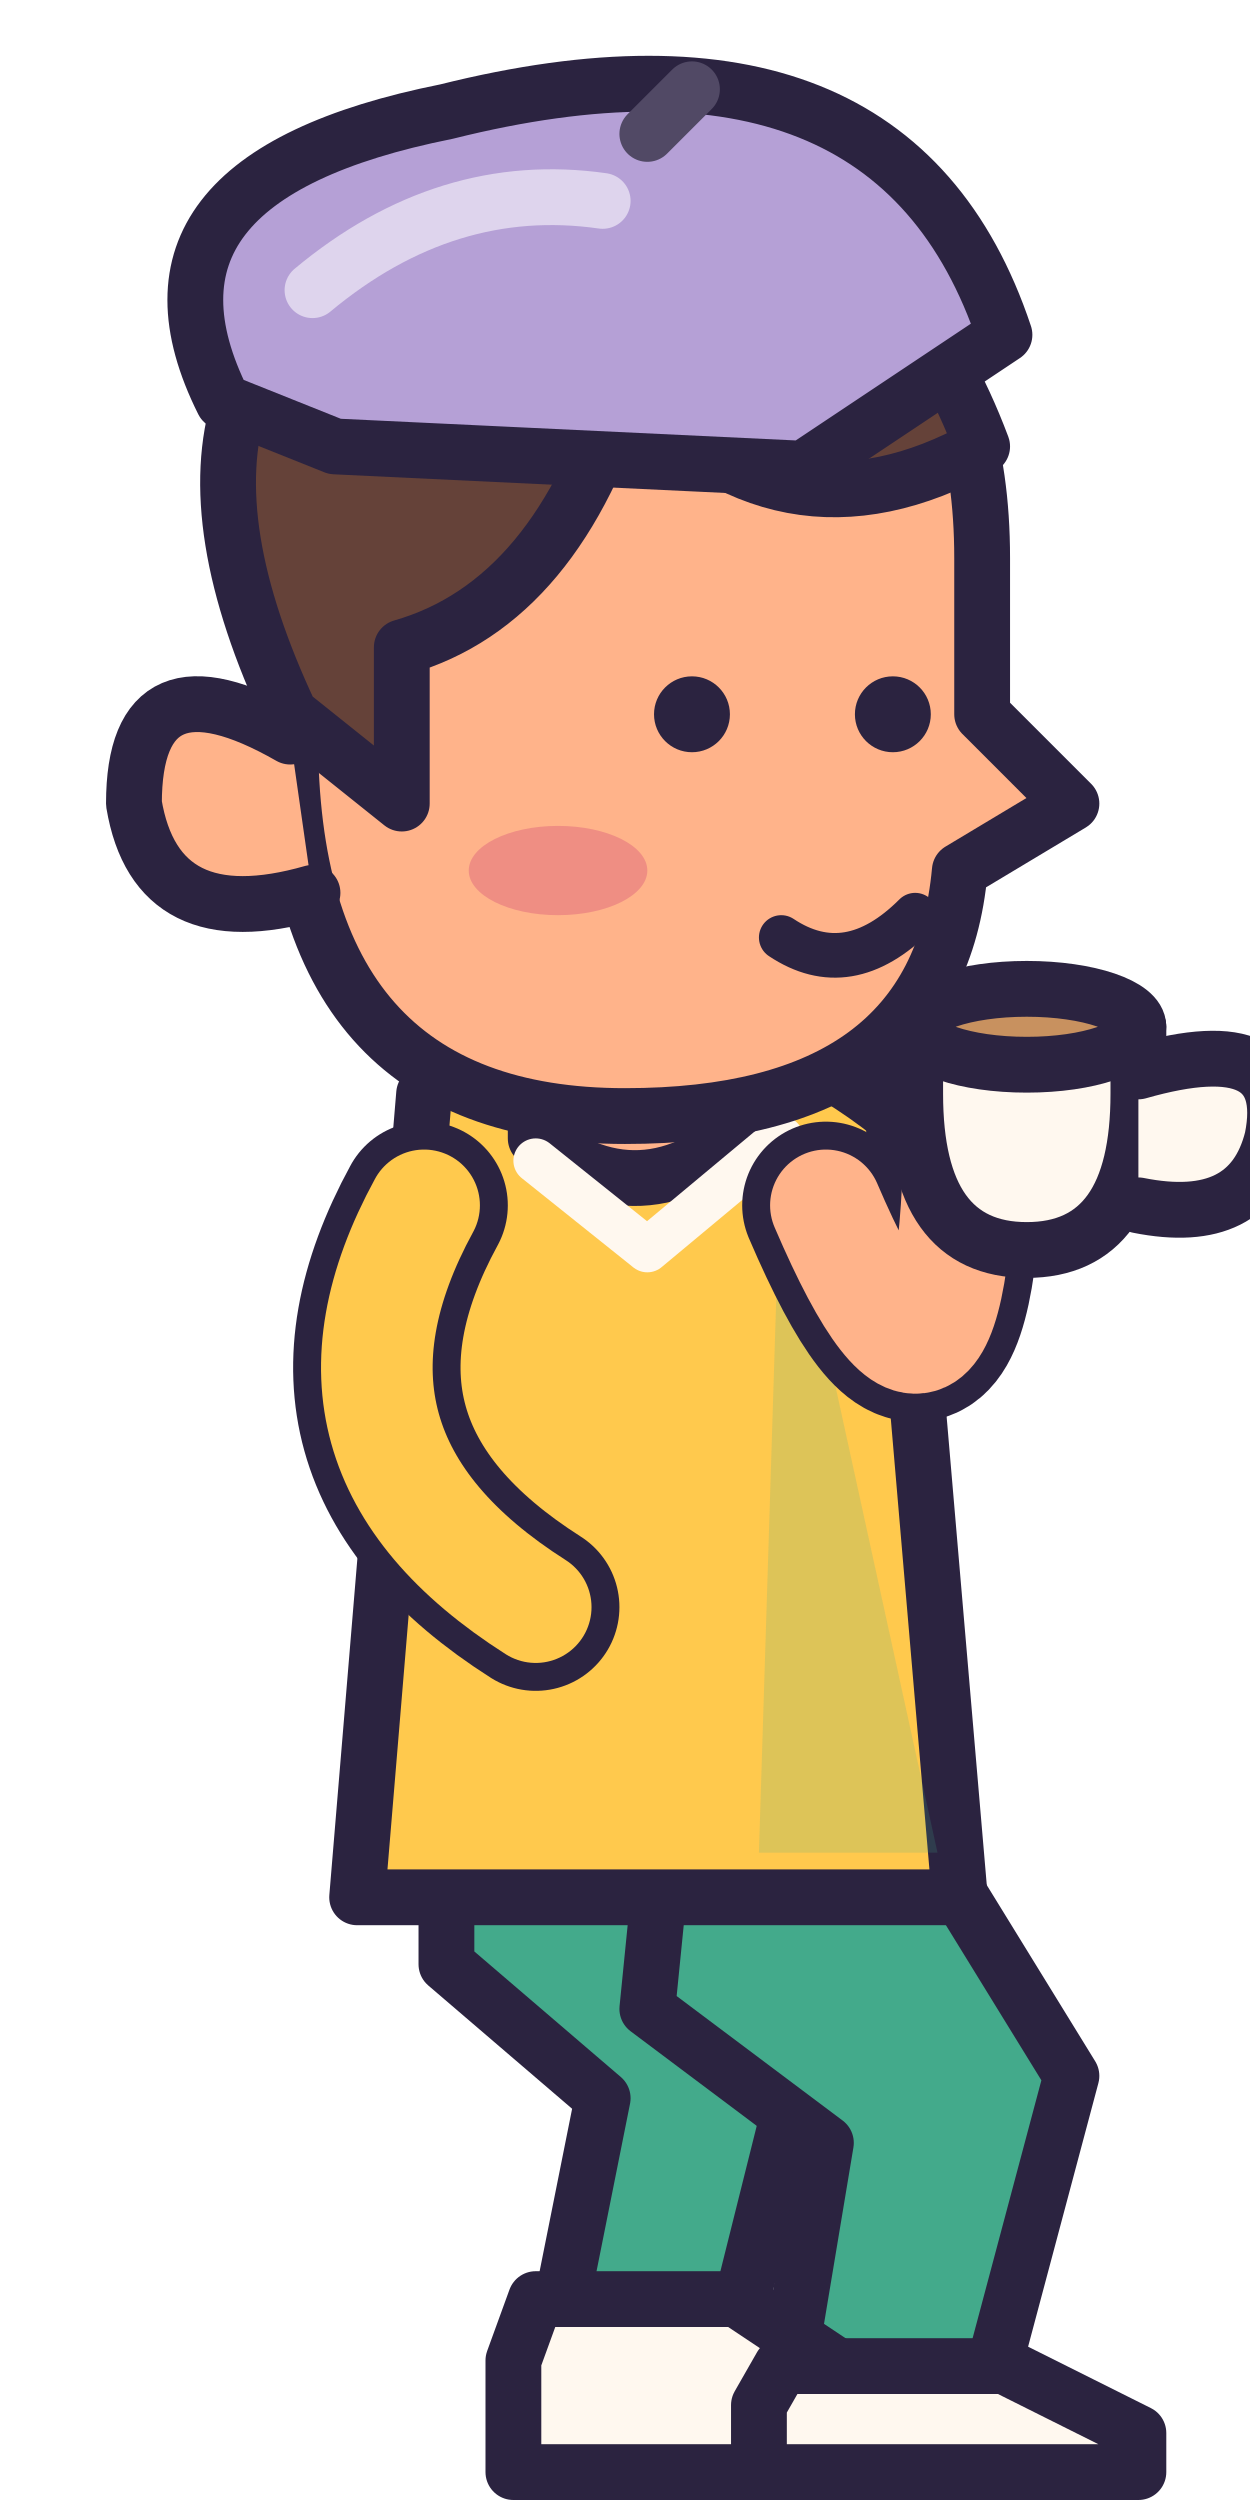
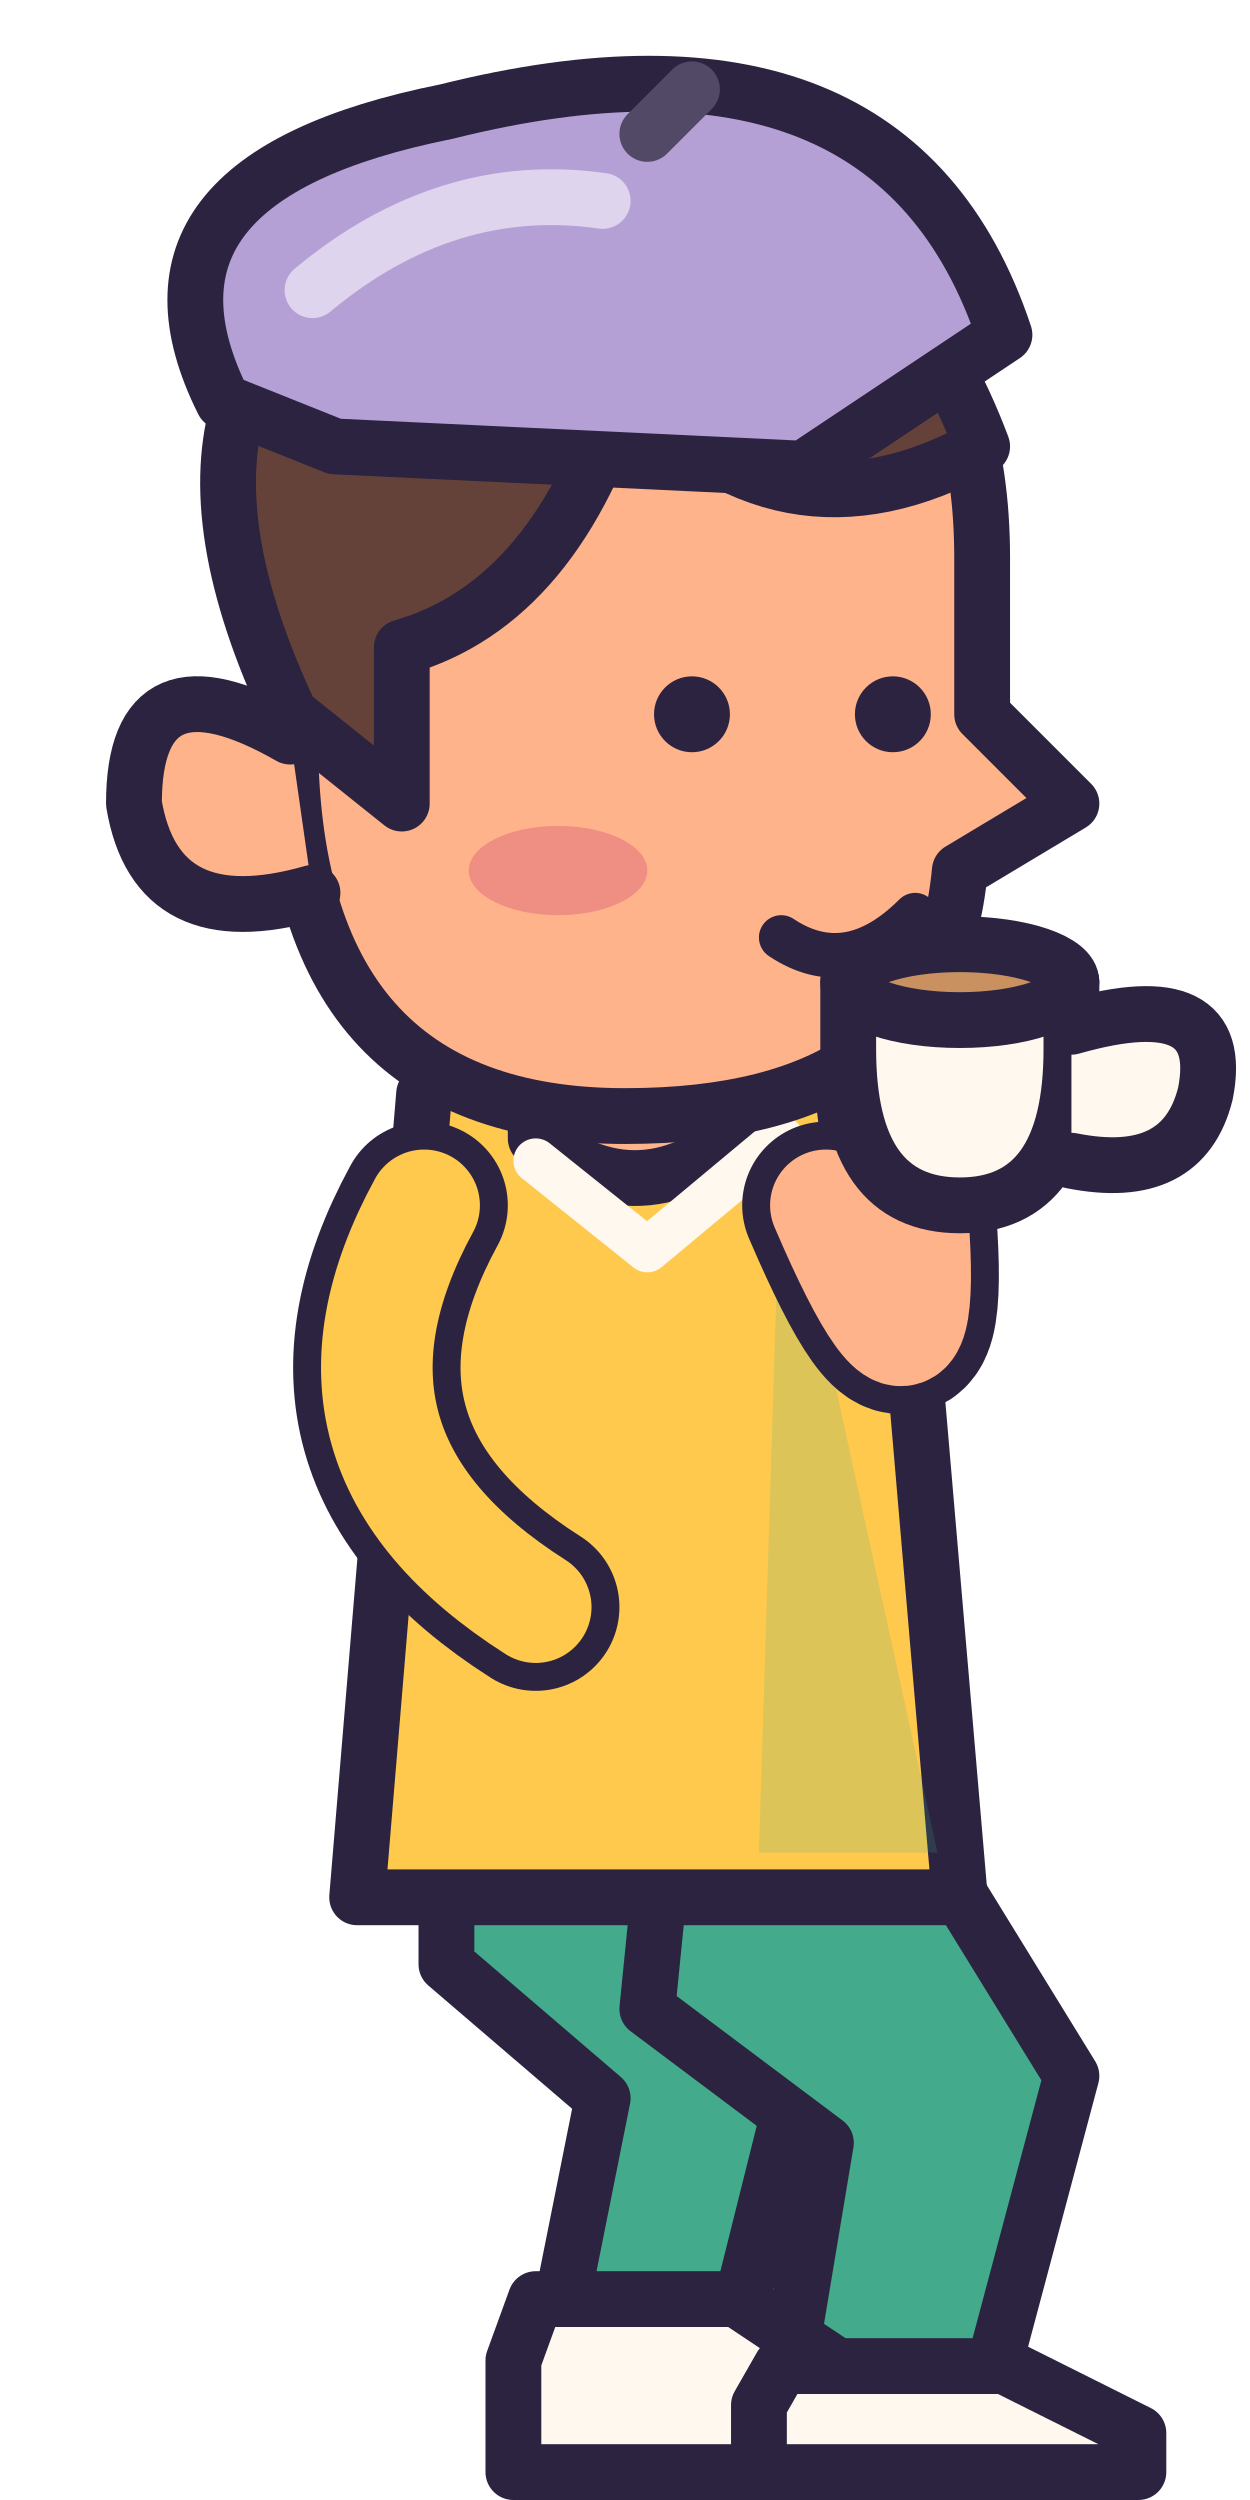
<svg xmlns="http://www.w3.org/2000/svg" width="56" height="112" viewBox="0 0 56 112">
  <g stroke="#2b2340" stroke-width="2.5" stroke-linecap="round" stroke-linejoin="round">
    <path d="M20 80h10l6 12-3 12h-8l2-10-7-6Z" fill="#43aa8b" vector-effect="non-scaling-stroke" />
    <path d="M30 80h10l8 13-4 15h-9l2-12-8-6Z" fill="#43aa8b" vector-effect="non-scaling-stroke" />
    <path d="M24 103h9l6 4v3.75H23v-5Z" fill="#fff8ef" vector-effect="non-scaling-stroke" />
    <path d="M35 106h10l6 3v1.75H34v-3Z" fill="#fff8ef" vector-effect="non-scaling-stroke" />
    <path d="M19 49q11-7 21 1l3 35H16Z" fill="#ffc94d" vector-effect="non-scaling-stroke" />
    <path d="M35 51l7 32h-8Z" fill="#43aa8b" stroke="none" opacity="0.18" vector-effect="non-scaling-stroke" />
    <path d="M24 44v7q5 4 10-1v-7" fill="#ffb38a" vector-effect="non-scaling-stroke" />
    <path d="M24 52l5 4 6-5" fill="none" stroke="#fff8ef" stroke-width="2" vector-effect="non-scaling-stroke" />
    <path d="M19 54Q13 65 24 72" fill="none" stroke="#2b2340" stroke-width="7.5" vector-effect="non-scaling-stroke" />
    <path d="M19 54Q13 65 24 72" fill="none" stroke="#ffc94d" stroke-width="5" vector-effect="non-scaling-stroke" />
-     <path d="M37 54Q43 68 43 49" fill="none" stroke="#2b2340" stroke-width="7.5" vector-effect="non-scaling-stroke" />
-     <path d="M37 54Q43 68 43 49" fill="none" stroke="#ffb38a" stroke-width="5" vector-effect="non-scaling-stroke" />
+     <path d="M37 54Q43 68 40 47" fill="none" stroke="#2b2340" stroke-width="7.5" vector-effect="non-scaling-stroke" />
+     <path d="M37 54Q43 68 40 47" fill="none" stroke="#ffb38a" stroke-width="5" vector-effect="non-scaling-stroke" />
    <g transform="translate(0 0) rotate(0 28 35)">
      <path d="M13 23q0-13 16-13 15 0 15 15v7l4 4-5 3q-1 11-15 11-15 0-15-17Z" fill="#ffb38a" vector-effect="non-scaling-stroke" />
      <path d="M13 33q-7-4-7 3 1 6 8 4" fill="#ffb38a" vector-effect="non-scaling-stroke" />
      <path d="M13 32Q5 15 20 10q18-6 24 10-9 5-16-3-3 10-10 12v7Z" fill="#654239" vector-effect="non-scaling-stroke" />
      <path d="M17 18q4-5 12-5" fill="none" stroke="#986c50" stroke-width="2.5" vector-effect="non-scaling-stroke" />
      <circle cx="31" cy="32" r="1.7" fill="#2b2340" stroke="none" vector-effect="non-scaling-stroke" />
      <circle cx="40" cy="32" r="1.7" fill="#2b2340" stroke="none" vector-effect="non-scaling-stroke" />
      <path d="M35 42q3 2 6-1" fill="none" stroke="#2b2340" stroke-width="2" vector-effect="non-scaling-stroke" />
      <ellipse cx="25" cy="39" rx="4" ry="2" fill="#ef8e83" stroke="none" vector-effect="non-scaling-stroke" />
      <g>
        <path d="M10 18q-5-10 10-13 20-5 25 10l-9 6-21-1Z" fill="#b5a0d6" vector-effect="non-scaling-stroke" />
        <path d="M14 13q6-5 13-4" fill="none" stroke="#ded4ed" stroke-width="2.5" vector-effect="non-scaling-stroke" />
        <path d="M29 6l2-2" fill="none" stroke="#514965" stroke-width="2.5" vector-effect="non-scaling-stroke" />
      </g>
    </g>
-     <path d="M41 46h10v3q0 7-5 7t-5-7Z" fill="#fff8ef" vector-effect="non-scaling-stroke" />
-     <path d="M51 48q7-2 6 3-1 4-6 3" fill="#fff8ef" vector-effect="non-scaling-stroke" />
-     <ellipse cx="46" cy="46" rx="5" ry="1.7" fill="#c8915f" vector-effect="non-scaling-stroke" />
+     <path d="M38 44h10v3q0 7-5 7t-5-7Z" fill="#fff8ef" vector-effect="non-scaling-stroke" />
+     <path d="M48 46q7-2 6 3-1 4-6 3" fill="#fff8ef" vector-effect="non-scaling-stroke" />
+     <ellipse cx="43" cy="44" rx="5" ry="1.7" fill="#c8915f" vector-effect="non-scaling-stroke" />
  </g>
</svg>
